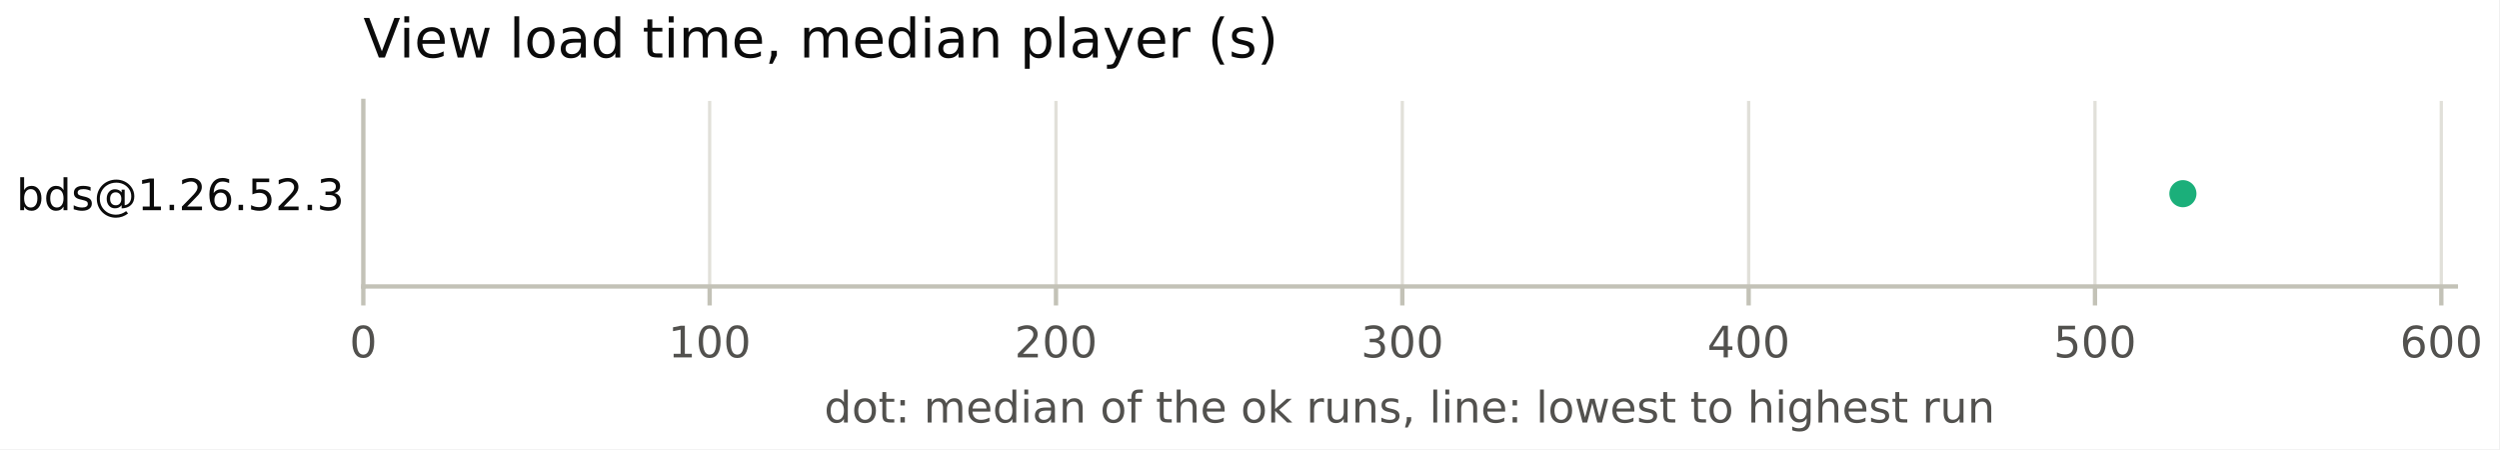
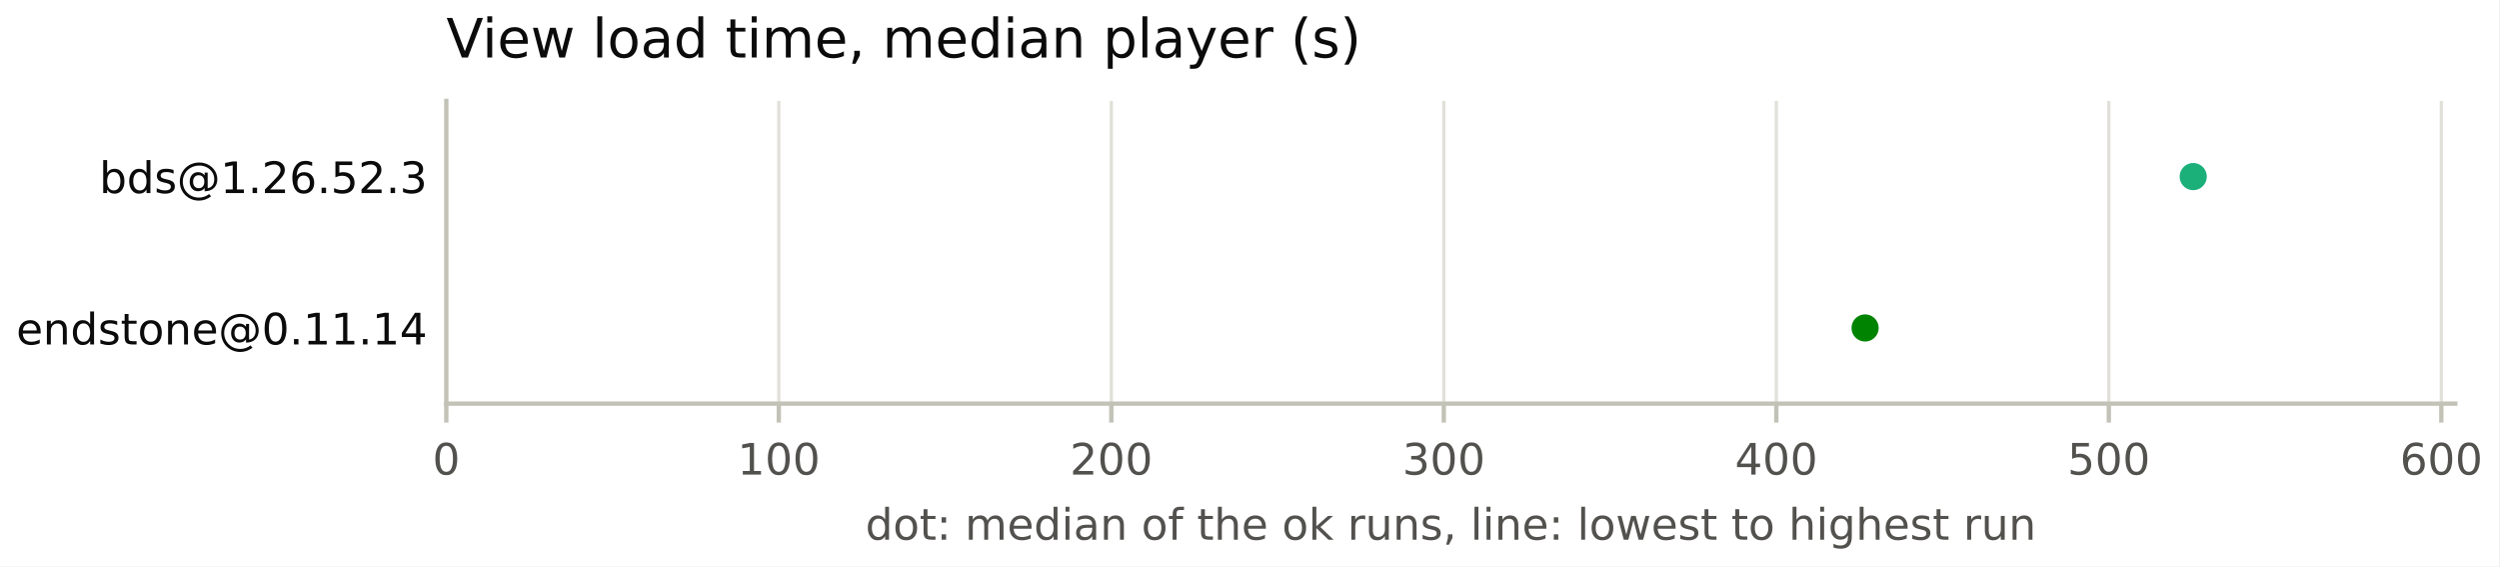
- <svg xmlns="http://www.w3.org/2000/svg" xmlns:xlink="http://www.w3.org/1999/xlink" width="460.8pt" height="82.8pt" viewBox="0 0 460.8 82.8" version="1.1">
+ <svg xmlns="http://www.w3.org/2000/svg" xmlns:xlink="http://www.w3.org/1999/xlink" width="460.8pt" height="104.4pt" viewBox="0 0 460.8 104.4" version="1.1">
  <defs>
    <style type="text/css">*{stroke-linejoin: round; stroke-linecap: butt}</style>
  </defs>
  <g id="figure_1">
    <g id="patch_1">
-       <path d="M 0 82.8  L 460.8 82.8  L 460.8 0  L 0 0  z " style="fill: #ffffff" />
+       <path d="M 0 104.4  L 460.8 104.4  L 460.8 0  L 0 0  z " style="fill: #ffffff" />
    </g>
    <g id="axes_1">
      <g id="patch_2">
-         <path d="M 66.993 52.799  L 452.843 52.799  L 452.843 18.599  L 66.993 18.599  z " style="fill: #ffffff" />
+         <path d="M 82.298 74.399  L 452.736 74.399  L 452.736 18.599  L 82.298 18.599  z " style="fill: #ffffff" />
      </g>
      <g id="matplotlib.axis_1">
        <g id="xtick_1">
          <g id="line2d_1">
-             <path d="M 66.993 52.799  L 66.993 18.599  " clip-path="url(#p9adc136abf)" style="fill: none; stroke: #e1e0d9; stroke-width: 0.6; stroke-linecap: square" />
+             <path d="M 82.298 74.399  L 82.298 18.599  " clip-path="url(#pd823d96fa7)" style="fill: none; stroke: #e1e0d9; stroke-width: 0.6; stroke-linecap: square" />
          </g>
          <g id="line2d_2">
            <defs>
-               <path id="m844644121b" d="M 0 0  L 0 3.5  " style="stroke: #c3c2b7; stroke-width: 0.8" />
+               <path id="me3f5892b81" d="M 0 0  L 0 3.5  " style="stroke: #c3c2b7; stroke-width: 0.8" />
            </defs>
            <g>
-               <use xlink:href="#m844644121b" x="66.993" y="52.799" style="fill: #c3c2b7; stroke: #c3c2b7; stroke-width: 0.8" />
+               <use xlink:href="#me3f5892b81" x="82.298" y="74.399" style="fill: #c3c2b7; stroke: #c3c2b7; stroke-width: 0.8" />
            </g>
          </g>
          <g id="text_1">
-             <g style="fill: #52514e" transform="translate(64.44774 65.87726) scale(0.08 -0.08)">
+             <g style="fill: #52514e" transform="translate(79.75274 87.47726) scale(0.08 -0.08)">
              <defs>
                <path id="DejaVuSans-13" d="M 2034 4250  Q 1547 4250 1301 3770  Q 1056 3291 1056 2328  Q 1056 1369 1301 889  Q 1547 409 2034 409  Q 2525 409 2770 889  Q 3016 1369 3016 2328  Q 3016 3291 2770 3770  Q 2525 4250 2034 4250  z M 2034 4750  Q 2819 4750 3233 4129  Q 3647 3509 3647 2328  Q 3647 1150 3233 529  Q 2819 -91 2034 -91  Q 1250 -91 836 529  Q 422 1150 422 2328  Q 422 3509 836 4129  Q 1250 4750 2034 4750  z " transform="scale(0.015625)" />
              </defs>
              <use xlink:href="#DejaVuSans-13" />
            </g>
          </g>
        </g>
        <g id="xtick_2">
          <g id="line2d_3">
-             <path d="M 130.855 52.799  L 130.855 18.599  " clip-path="url(#p9adc136abf)" style="fill: none; stroke: #e1e0d9; stroke-width: 0.6; stroke-linecap: square" />
+             <path d="M 143.609 74.399  L 143.609 18.599  " clip-path="url(#pd823d96fa7)" style="fill: none; stroke: #e1e0d9; stroke-width: 0.6; stroke-linecap: square" />
          </g>
          <g id="line2d_4">
            <g>
-               <use xlink:href="#m844644121b" x="130.855" y="52.799" style="fill: #c3c2b7; stroke: #c3c2b7; stroke-width: 0.8" />
+               <use xlink:href="#me3f5892b81" x="143.609" y="74.399" style="fill: #c3c2b7; stroke: #c3c2b7; stroke-width: 0.8" />
            </g>
          </g>
          <g id="text_2">
-             <g style="fill: #52514e" transform="translate(123.2198 65.87726) scale(0.08 -0.08)">
+             <g style="fill: #52514e" transform="translate(135.9739 87.47726) scale(0.08 -0.08)">
              <defs>
                <path id="DejaVuSans-14" d="M 794 531  L 1825 531  L 1825 4091  L 703 3866  L 703 4441  L 1819 4666  L 2450 4666  L 2450 531  L 3481 531  L 3481 0  L 794 0  L 794 531  z " transform="scale(0.015625)" />
              </defs>
              <use xlink:href="#DejaVuSans-14" />
              <use xlink:href="#DejaVuSans-13" transform="translate(63.625 0)" />
              <use xlink:href="#DejaVuSans-13" transform="translate(127.25 0)" />
            </g>
          </g>
        </g>
        <g id="xtick_3">
          <g id="line2d_5">
-             <path d="M 194.717 52.799  L 194.717 18.599  " clip-path="url(#p9adc136abf)" style="fill: none; stroke: #e1e0d9; stroke-width: 0.6; stroke-linecap: square" />
+             <path d="M 204.92 74.399  L 204.92 18.599  " clip-path="url(#pd823d96fa7)" style="fill: none; stroke: #e1e0d9; stroke-width: 0.6; stroke-linecap: square" />
          </g>
          <g id="line2d_6">
            <g>
-               <use xlink:href="#m844644121b" x="194.717" y="52.799" style="fill: #c3c2b7; stroke: #c3c2b7; stroke-width: 0.8" />
+               <use xlink:href="#me3f5892b81" x="204.92" y="74.399" style="fill: #c3c2b7; stroke: #c3c2b7; stroke-width: 0.8" />
            </g>
          </g>
          <g id="text_3">
-             <g style="fill: #52514e" transform="translate(187.0818 65.87726) scale(0.08 -0.08)">
+             <g style="fill: #52514e" transform="translate(197.2851 87.47726) scale(0.08 -0.08)">
              <defs>
                <path id="DejaVuSans-15" d="M 1228 531  L 3431 531  L 3431 0  L 469 0  L 469 531  Q 828 903 1448 1529  Q 2069 2156 2228 2338  Q 2531 2678 2651 2914  Q 2772 3150 2772 3378  Q 2772 3750 2511 3984  Q 2250 4219 1831 4219  Q 1534 4219 1204 4116  Q 875 4013 500 3803  L 500 4441  Q 881 4594 1212 4672  Q 1544 4750 1819 4750  Q 2544 4750 2975 4387  Q 3406 4025 3406 3419  Q 3406 3131 3298 2873  Q 3191 2616 2906 2266  Q 2828 2175 2409 1742  Q 1991 1309 1228 531  z " transform="scale(0.015625)" />
              </defs>
              <use xlink:href="#DejaVuSans-15" />
              <use xlink:href="#DejaVuSans-13" transform="translate(63.625 0)" />
              <use xlink:href="#DejaVuSans-13" transform="translate(127.25 0)" />
            </g>
          </g>
        </g>
        <g id="xtick_4">
          <g id="line2d_7">
-             <path d="M 258.579 52.799  L 258.579 18.599  " clip-path="url(#p9adc136abf)" style="fill: none; stroke: #e1e0d9; stroke-width: 0.6; stroke-linecap: square" />
+             <path d="M 266.231 74.399  L 266.231 18.599  " clip-path="url(#pd823d96fa7)" style="fill: none; stroke: #e1e0d9; stroke-width: 0.6; stroke-linecap: square" />
          </g>
          <g id="line2d_8">
            <g>
-               <use xlink:href="#m844644121b" x="258.579" y="52.799" style="fill: #c3c2b7; stroke: #c3c2b7; stroke-width: 0.8" />
+               <use xlink:href="#me3f5892b81" x="266.231" y="74.399" style="fill: #c3c2b7; stroke: #c3c2b7; stroke-width: 0.8" />
            </g>
          </g>
          <g id="text_4">
-             <g style="fill: #52514e" transform="translate(250.9438 65.87726) scale(0.08 -0.08)">
+             <g style="fill: #52514e" transform="translate(258.5963 87.47726) scale(0.08 -0.08)">
              <defs>
                <path id="DejaVuSans-16" d="M 2597 2516  Q 3050 2419 3304 2112  Q 3559 1806 3559 1356  Q 3559 666 3084 287  Q 2609 -91 1734 -91  Q 1441 -91 1130 -33  Q 819 25 488 141  L 488 750  Q 750 597 1062 519  Q 1375 441 1716 441  Q 2309 441 2620 675  Q 2931 909 2931 1356  Q 2931 1769 2642 2001  Q 2353 2234 1838 2234  L 1294 2234  L 1294 2753  L 1863 2753  Q 2328 2753 2575 2939  Q 2822 3125 2822 3475  Q 2822 3834 2567 4026  Q 2313 4219 1838 4219  Q 1578 4219 1281 4162  Q 984 4106 628 3988  L 628 4550  Q 988 4650 1302 4700  Q 1616 4750 1894 4750  Q 2613 4750 3031 4423  Q 3450 4097 3450 3541  Q 3450 3153 3228 2886  Q 3006 2619 2597 2516  z " transform="scale(0.015625)" />
              </defs>
              <use xlink:href="#DejaVuSans-16" />
              <use xlink:href="#DejaVuSans-13" transform="translate(63.625 0)" />
              <use xlink:href="#DejaVuSans-13" transform="translate(127.25 0)" />
            </g>
          </g>
        </g>
        <g id="xtick_5">
          <g id="line2d_9">
-             <path d="M 322.441 52.799  L 322.441 18.599  " clip-path="url(#p9adc136abf)" style="fill: none; stroke: #e1e0d9; stroke-width: 0.6; stroke-linecap: square" />
+             <path d="M 327.542 74.399  L 327.542 18.599  " clip-path="url(#pd823d96fa7)" style="fill: none; stroke: #e1e0d9; stroke-width: 0.6; stroke-linecap: square" />
          </g>
          <g id="line2d_10">
            <g>
-               <use xlink:href="#m844644121b" x="322.441" y="52.799" style="fill: #c3c2b7; stroke: #c3c2b7; stroke-width: 0.8" />
+               <use xlink:href="#me3f5892b81" x="327.542" y="74.399" style="fill: #c3c2b7; stroke: #c3c2b7; stroke-width: 0.8" />
            </g>
          </g>
          <g id="text_5">
-             <g style="fill: #52514e" transform="translate(314.8058 65.87726) scale(0.08 -0.08)">
+             <g style="fill: #52514e" transform="translate(319.9074 87.47726) scale(0.08 -0.08)">
              <defs>
                <path id="DejaVuSans-17" d="M 2419 4116  L 825 1625  L 2419 1625  L 2419 4116  z M 2253 4666  L 3047 4666  L 3047 1625  L 3713 1625  L 3713 1100  L 3047 1100  L 3047 0  L 2419 0  L 2419 1100  L 313 1100  L 313 1709  L 2253 4666  z " transform="scale(0.015625)" />
              </defs>
              <use xlink:href="#DejaVuSans-17" />
              <use xlink:href="#DejaVuSans-13" transform="translate(63.625 0)" />
              <use xlink:href="#DejaVuSans-13" transform="translate(127.25 0)" />
            </g>
          </g>
        </g>
        <g id="xtick_6">
          <g id="line2d_11">
-             <path d="M 386.303 52.799  L 386.303 18.599  " clip-path="url(#p9adc136abf)" style="fill: none; stroke: #e1e0d9; stroke-width: 0.6; stroke-linecap: square" />
+             <path d="M 388.854 74.399  L 388.854 18.599  " clip-path="url(#pd823d96fa7)" style="fill: none; stroke: #e1e0d9; stroke-width: 0.6; stroke-linecap: square" />
          </g>
          <g id="line2d_12">
            <g>
-               <use xlink:href="#m844644121b" x="386.303" y="52.799" style="fill: #c3c2b7; stroke: #c3c2b7; stroke-width: 0.8" />
+               <use xlink:href="#me3f5892b81" x="388.854" y="74.399" style="fill: #c3c2b7; stroke: #c3c2b7; stroke-width: 0.8" />
            </g>
          </g>
          <g id="text_6">
-             <g style="fill: #52514e" transform="translate(378.6678 65.87726) scale(0.08 -0.08)">
+             <g style="fill: #52514e" transform="translate(381.2186 87.47726) scale(0.08 -0.08)">
              <defs>
                <path id="DejaVuSans-18" d="M 691 4666  L 3169 4666  L 3169 4134  L 1269 4134  L 1269 2991  Q 1406 3038 1543 3061  Q 1681 3084 1819 3084  Q 2600 3084 3056 2656  Q 3513 2228 3513 1497  Q 3513 744 3044 326  Q 2575 -91 1722 -91  Q 1428 -91 1123 -41  Q 819 9 494 109  L 494 744  Q 775 591 1075 516  Q 1375 441 1709 441  Q 2250 441 2565 725  Q 2881 1009 2881 1497  Q 2881 1984 2565 2268  Q 2250 2553 1709 2553  Q 1456 2553 1204 2497  Q 953 2441 691 2322  L 691 4666  z " transform="scale(0.015625)" />
              </defs>
              <use xlink:href="#DejaVuSans-18" />
              <use xlink:href="#DejaVuSans-13" transform="translate(63.625 0)" />
              <use xlink:href="#DejaVuSans-13" transform="translate(127.25 0)" />
            </g>
          </g>
        </g>
        <g id="xtick_7">
          <g id="line2d_13">
-             <path d="M 450.165 52.799  L 450.165 18.599  " clip-path="url(#p9adc136abf)" style="fill: none; stroke: #e1e0d9; stroke-width: 0.6; stroke-linecap: square" />
+             <path d="M 450.165 74.399  L 450.165 18.599  " clip-path="url(#pd823d96fa7)" style="fill: none; stroke: #e1e0d9; stroke-width: 0.6; stroke-linecap: square" />
          </g>
          <g id="line2d_14">
            <g>
-               <use xlink:href="#m844644121b" x="450.165" y="52.799" style="fill: #c3c2b7; stroke: #c3c2b7; stroke-width: 0.8" />
+               <use xlink:href="#me3f5892b81" x="450.165" y="74.399" style="fill: #c3c2b7; stroke: #c3c2b7; stroke-width: 0.8" />
            </g>
          </g>
          <g id="text_7">
-             <g style="fill: #52514e" transform="translate(442.5298 65.87726) scale(0.08 -0.08)">
+             <g style="fill: #52514e" transform="translate(442.5298 87.47726) scale(0.08 -0.08)">
              <defs>
                <path id="DejaVuSans-19" d="M 2113 2584  Q 1688 2584 1439 2293  Q 1191 2003 1191 1497  Q 1191 994 1439 701  Q 1688 409 2113 409  Q 2538 409 2786 701  Q 3034 994 3034 1497  Q 3034 2003 2786 2293  Q 2538 2584 2113 2584  z M 3366 4563  L 3366 3988  Q 3128 4100 2886 4159  Q 2644 4219 2406 4219  Q 1781 4219 1451 3797  Q 1122 3375 1075 2522  Q 1259 2794 1537 2939  Q 1816 3084 2150 3084  Q 2853 3084 3261 2657  Q 3669 2231 3669 1497  Q 3669 778 3244 343  Q 2819 -91 2113 -91  Q 1303 -91 875 529  Q 447 1150 447 2328  Q 447 3434 972 4092  Q 1497 4750 2381 4750  Q 2619 4750 2861 4703  Q 3103 4656 3366 4563  z " transform="scale(0.015625)" />
              </defs>
              <use xlink:href="#DejaVuSans-19" />
              <use xlink:href="#DejaVuSans-13" transform="translate(63.625 0)" />
              <use xlink:href="#DejaVuSans-13" transform="translate(127.25 0)" />
            </g>
          </g>
        </g>
        <g id="text_8">
-           <g style="fill: #52514e" transform="translate(151.9823 77.87789) scale(0.08 -0.08)">
+           <g style="fill: #52514e" transform="translate(159.5813 99.47789) scale(0.08 -0.08)">
            <defs>
              <path id="DejaVuSans-47" d="M 2906 2969  L 2906 4863  L 3481 4863  L 3481 0  L 2906 0  L 2906 525  Q 2725 213 2448 61  Q 2172 -91 1784 -91  Q 1150 -91 751 415  Q 353 922 353 1747  Q 353 2572 751 3078  Q 1150 3584 1784 3584  Q 2172 3584 2448 3432  Q 2725 3281 2906 2969  z M 947 1747  Q 947 1113 1208 752  Q 1469 391 1925 391  Q 2381 391 2643 752  Q 2906 1113 2906 1747  Q 2906 2381 2643 2742  Q 2381 3103 1925 3103  Q 1469 3103 1208 2742  Q 947 2381 947 1747  z " transform="scale(0.015625)" />
              <path id="DejaVuSans-52" d="M 1959 3097  Q 1497 3097 1228 2736  Q 959 2375 959 1747  Q 959 1119 1226 758  Q 1494 397 1959 397  Q 2419 397 2687 759  Q 2956 1122 2956 1747  Q 2956 2369 2687 2733  Q 2419 3097 1959 3097  z M 1959 3584  Q 2709 3584 3137 3096  Q 3566 2609 3566 1747  Q 3566 888 3137 398  Q 2709 -91 1959 -91  Q 1206 -91 779 398  Q 353 888 353 1747  Q 353 2609 779 3096  Q 1206 3584 1959 3584  z " transform="scale(0.015625)" />
              <path id="DejaVuSans-57" d="M 1172 4494  L 1172 3500  L 2356 3500  L 2356 3053  L 1172 3053  L 1172 1153  Q 1172 725 1289 603  Q 1406 481 1766 481  L 2356 481  L 2356 0  L 1766 0  Q 1100 0 847 248  Q 594 497 594 1153  L 594 3053  L 172 3053  L 172 3500  L 594 3500  L 594 4494  L 1172 4494  z " transform="scale(0.015625)" />
              <path id="DejaVuSans-1d" d="M 750 794  L 1409 794  L 1409 0  L 750 0  L 750 794  z M 750 3309  L 1409 3309  L 1409 2516  L 750 2516  L 750 3309  z " transform="scale(0.015625)" />
              <path id="DejaVuSans-3" transform="scale(0.015625)" />
              <path id="DejaVuSans-50" d="M 3328 2828  Q 3544 3216 3844 3400  Q 4144 3584 4550 3584  Q 5097 3584 5394 3201  Q 5691 2819 5691 2113  L 5691 0  L 5113 0  L 5113 2094  Q 5113 2597 4934 2840  Q 4756 3084 4391 3084  Q 3944 3084 3684 2787  Q 3425 2491 3425 1978  L 3425 0  L 2847 0  L 2847 2094  Q 2847 2600 2669 2842  Q 2491 3084 2119 3084  Q 1678 3084 1418 2786  Q 1159 2488 1159 1978  L 1159 0  L 581 0  L 581 3500  L 1159 3500  L 1159 2956  Q 1356 3278 1631 3431  Q 1906 3584 2284 3584  Q 2666 3584 2933 3390  Q 3200 3197 3328 2828  z " transform="scale(0.015625)" />
              <path id="DejaVuSans-48" d="M 3597 1894  L 3597 1613  L 953 1613  Q 991 1019 1311 708  Q 1631 397 2203 397  Q 2534 397 2845 478  Q 3156 559 3463 722  L 3463 178  Q 3153 47 2828 -22  Q 2503 -91 2169 -91  Q 1331 -91 842 396  Q 353 884 353 1716  Q 353 2575 817 3079  Q 1281 3584 2069 3584  Q 2775 3584 3186 3129  Q 3597 2675 3597 1894  z M 3022 2063  Q 3016 2534 2758 2815  Q 2500 3097 2075 3097  Q 1594 3097 1305 2825  Q 1016 2553 972 2059  L 3022 2063  z " transform="scale(0.015625)" />
              <path id="DejaVuSans-4c" d="M 603 3500  L 1178 3500  L 1178 0  L 603 0  L 603 3500  z M 603 4863  L 1178 4863  L 1178 4134  L 603 4134  L 603 4863  z " transform="scale(0.015625)" />
              <path id="DejaVuSans-44" d="M 2194 1759  Q 1497 1759 1228 1600  Q 959 1441 959 1056  Q 959 750 1161 570  Q 1363 391 1709 391  Q 2188 391 2477 730  Q 2766 1069 2766 1631  L 2766 1759  L 2194 1759  z M 3341 1997  L 3341 0  L 2766 0  L 2766 531  Q 2569 213 2275 61  Q 1981 -91 1556 -91  Q 1019 -91 701 211  Q 384 513 384 1019  Q 384 1609 779 1909  Q 1175 2209 1959 2209  L 2766 2209  L 2766 2266  Q 2766 2663 2505 2880  Q 2244 3097 1772 3097  Q 1472 3097 1187 3025  Q 903 2953 641 2809  L 641 3341  Q 956 3463 1253 3523  Q 1550 3584 1831 3584  Q 2591 3584 2966 3190  Q 3341 2797 3341 1997  z " transform="scale(0.015625)" />
              <path id="DejaVuSans-51" d="M 3513 2113  L 3513 0  L 2938 0  L 2938 2094  Q 2938 2591 2744 2837  Q 2550 3084 2163 3084  Q 1697 3084 1428 2787  Q 1159 2491 1159 1978  L 1159 0  L 581 0  L 581 3500  L 1159 3500  L 1159 2956  Q 1366 3272 1645 3428  Q 1925 3584 2291 3584  Q 2894 3584 3203 3211  Q 3513 2838 3513 2113  z " transform="scale(0.015625)" />
              <path id="DejaVuSans-49" d="M 2375 4863  L 2375 4384  L 1825 4384  Q 1516 4384 1395 4259  Q 1275 4134 1275 3809  L 1275 3500  L 2222 3500  L 2222 3053  L 1275 3053  L 1275 0  L 697 0  L 697 3053  L 147 3053  L 147 3500  L 697 3500  L 697 3744  Q 697 4328 969 4595  Q 1241 4863 1831 4863  L 2375 4863  z " transform="scale(0.015625)" />
              <path id="DejaVuSans-4b" d="M 3513 2113  L 3513 0  L 2938 0  L 2938 2094  Q 2938 2591 2744 2837  Q 2550 3084 2163 3084  Q 1697 3084 1428 2787  Q 1159 2491 1159 1978  L 1159 0  L 581 0  L 581 4863  L 1159 4863  L 1159 2956  Q 1366 3272 1645 3428  Q 1925 3584 2291 3584  Q 2894 3584 3203 3211  Q 3513 2838 3513 2113  z " transform="scale(0.015625)" />
              <path id="DejaVuSans-4e" d="M 581 4863  L 1159 4863  L 1159 1991  L 2875 3500  L 3609 3500  L 1753 1863  L 3688 0  L 2938 0  L 1159 1709  L 1159 0  L 581 0  L 581 4863  z " transform="scale(0.015625)" />
              <path id="DejaVuSans-55" d="M 2631 2963  Q 2534 3019 2420 3045  Q 2306 3072 2169 3072  Q 1681 3072 1420 2755  Q 1159 2438 1159 1844  L 1159 0  L 581 0  L 581 3500  L 1159 3500  L 1159 2956  Q 1341 3275 1631 3429  Q 1922 3584 2338 3584  Q 2397 3584 2469 3576  Q 2541 3569 2628 3553  L 2631 2963  z " transform="scale(0.015625)" />
              <path id="DejaVuSans-58" d="M 544 1381  L 544 3500  L 1119 3500  L 1119 1403  Q 1119 906 1312 657  Q 1506 409 1894 409  Q 2359 409 2629 706  Q 2900 1003 2900 1516  L 2900 3500  L 3475 3500  L 3475 0  L 2900 0  L 2900 538  Q 2691 219 2414 64  Q 2138 -91 1772 -91  Q 1169 -91 856 284  Q 544 659 544 1381  z M 1991 3584  L 1991 3584  z " transform="scale(0.015625)" />
              <path id="DejaVuSans-56" d="M 2834 3397  L 2834 2853  Q 2591 2978 2328 3040  Q 2066 3103 1784 3103  Q 1356 3103 1142 2972  Q 928 2841 928 2578  Q 928 2378 1081 2264  Q 1234 2150 1697 2047  L 1894 2003  Q 2506 1872 2764 1633  Q 3022 1394 3022 966  Q 3022 478 2636 193  Q 2250 -91 1575 -91  Q 1294 -91 989 -36  Q 684 19 347 128  L 347 722  Q 666 556 975 473  Q 1284 391 1588 391  Q 1994 391 2212 530  Q 2431 669 2431 922  Q 2431 1156 2273 1281  Q 2116 1406 1581 1522  L 1381 1569  Q 847 1681 609 1914  Q 372 2147 372 2553  Q 372 3047 722 3315  Q 1072 3584 1716 3584  Q 2034 3584 2315 3537  Q 2597 3491 2834 3397  z " transform="scale(0.015625)" />
              <path id="DejaVuSans-f" d="M 750 794  L 1409 794  L 1409 256  L 897 -744  L 494 -744  L 750 256  L 750 794  z " transform="scale(0.015625)" />
              <path id="DejaVuSans-4f" d="M 603 4863  L 1178 4863  L 1178 0  L 603 0  L 603 4863  z " transform="scale(0.015625)" />
              <path id="DejaVuSans-5a" d="M 269 3500  L 844 3500  L 1563 769  L 2278 3500  L 2956 3500  L 3675 769  L 4391 3500  L 4966 3500  L 4050 0  L 3372 0  L 2619 2869  L 1863 0  L 1184 0  L 269 3500  z " transform="scale(0.015625)" />
              <path id="DejaVuSans-4a" d="M 2906 1791  Q 2906 2416 2648 2759  Q 2391 3103 1925 3103  Q 1463 3103 1205 2759  Q 947 2416 947 1791  Q 947 1169 1205 825  Q 1463 481 1925 481  Q 2391 481 2648 825  Q 2906 1169 2906 1791  z M 3481 434  Q 3481 -459 3084 -895  Q 2688 -1331 1869 -1331  Q 1566 -1331 1297 -1286  Q 1028 -1241 775 -1147  L 775 -588  Q 1028 -725 1275 -790  Q 1522 -856 1778 -856  Q 2344 -856 2625 -561  Q 2906 -266 2906 331  L 2906 616  Q 2728 306 2450 153  Q 2172 0 1784 0  Q 1141 0 747 490  Q 353 981 353 1791  Q 353 2603 747 3093  Q 1141 3584 1784 3584  Q 2172 3584 2450 3431  Q 2728 3278 2906 2969  L 2906 3500  L 3481 3500  L 3481 434  z " transform="scale(0.015625)" />
            </defs>
            <use xlink:href="#DejaVuSans-47" />
            <use xlink:href="#DejaVuSans-52" transform="translate(63.48438 0)" />
            <use xlink:href="#DejaVuSans-57" transform="translate(124.6719 0)" />
            <use xlink:href="#DejaVuSans-1d" transform="translate(163.875 0)" />
            <use xlink:href="#DejaVuSans-3" transform="translate(197.5625 0)" />
            <use xlink:href="#DejaVuSans-50" transform="translate(229.3438 0)" />
            <use xlink:href="#DejaVuSans-48" transform="translate(326.75 0)" />
            <use xlink:href="#DejaVuSans-47" transform="translate(388.2812 0)" />
            <use xlink:href="#DejaVuSans-4c" transform="translate(451.7656 0)" />
            <use xlink:href="#DejaVuSans-44" transform="translate(479.5469 0)" />
            <use xlink:href="#DejaVuSans-51" transform="translate(540.8281 0)" />
            <use xlink:href="#DejaVuSans-3" transform="translate(604.2031 0)" />
            <use xlink:href="#DejaVuSans-52" transform="translate(635.9844 0)" />
            <use xlink:href="#DejaVuSans-49" transform="translate(697.1719 0)" />
            <use xlink:href="#DejaVuSans-3" transform="translate(732.375 0)" />
            <use xlink:href="#DejaVuSans-57" transform="translate(764.1562 0)" />
            <use xlink:href="#DejaVuSans-4b" transform="translate(803.3594 0)" />
            <use xlink:href="#DejaVuSans-48" transform="translate(866.7344 0)" />
            <use xlink:href="#DejaVuSans-3" transform="translate(928.2656 0)" />
            <use xlink:href="#DejaVuSans-52" transform="translate(960.0469 0)" />
            <use xlink:href="#DejaVuSans-4e" transform="translate(1021.234 0)" />
            <use xlink:href="#DejaVuSans-3" transform="translate(1079.141 0)" />
            <use xlink:href="#DejaVuSans-55" transform="translate(1110.922 0)" />
            <use xlink:href="#DejaVuSans-58" transform="translate(1152.031 0)" />
            <use xlink:href="#DejaVuSans-51" transform="translate(1215.406 0)" />
            <use xlink:href="#DejaVuSans-56" transform="translate(1278.781 0)" />
            <use xlink:href="#DejaVuSans-f" transform="translate(1330.875 0)" />
            <use xlink:href="#DejaVuSans-3" transform="translate(1362.656 0)" />
            <use xlink:href="#DejaVuSans-4f" transform="translate(1394.438 0)" />
            <use xlink:href="#DejaVuSans-4c" transform="translate(1422.219 0)" />
            <use xlink:href="#DejaVuSans-51" transform="translate(1450 0)" />
            <use xlink:href="#DejaVuSans-48" transform="translate(1513.375 0)" />
            <use xlink:href="#DejaVuSans-1d" transform="translate(1574.906 0)" />
            <use xlink:href="#DejaVuSans-3" transform="translate(1608.594 0)" />
            <use xlink:href="#DejaVuSans-4f" transform="translate(1640.375 0)" />
            <use xlink:href="#DejaVuSans-52" transform="translate(1668.156 0)" />
            <use xlink:href="#DejaVuSans-5a" transform="translate(1729.344 0)" />
            <use xlink:href="#DejaVuSans-48" transform="translate(1811.125 0)" />
            <use xlink:href="#DejaVuSans-56" transform="translate(1872.656 0)" />
            <use xlink:href="#DejaVuSans-57" transform="translate(1924.75 0)" />
            <use xlink:href="#DejaVuSans-3" transform="translate(1963.953 0)" />
            <use xlink:href="#DejaVuSans-57" transform="translate(1995.734 0)" />
            <use xlink:href="#DejaVuSans-52" transform="translate(2034.938 0)" />
            <use xlink:href="#DejaVuSans-3" transform="translate(2096.125 0)" />
            <use xlink:href="#DejaVuSans-4b" transform="translate(2127.906 0)" />
            <use xlink:href="#DejaVuSans-4c" transform="translate(2191.281 0)" />
            <use xlink:href="#DejaVuSans-4a" transform="translate(2219.062 0)" />
            <use xlink:href="#DejaVuSans-4b" transform="translate(2282.547 0)" />
            <use xlink:href="#DejaVuSans-48" transform="translate(2345.922 0)" />
            <use xlink:href="#DejaVuSans-56" transform="translate(2407.453 0)" />
            <use xlink:href="#DejaVuSans-57" transform="translate(2459.547 0)" />
            <use xlink:href="#DejaVuSans-3" transform="translate(2498.75 0)" />
            <use xlink:href="#DejaVuSans-55" transform="translate(2530.531 0)" />
            <use xlink:href="#DejaVuSans-58" transform="translate(2571.641 0)" />
            <use xlink:href="#DejaVuSans-51" transform="translate(2635.016 0)" />
          </g>
        </g>
      </g>
      <g id="matplotlib.axis_2">
        <g id="ytick_1">
          <g id="line2d_15" />
          <g id="text_9">
-             <g style="fill: #0b0b0b" transform="translate(3.00024 38.73828) scale(0.08 -0.08)">
+             <g style="fill: #0b0b0b" transform="translate(18.30524 35.58817) scale(0.08 -0.08)">
              <defs>
                <path id="DejaVuSans-45" d="M 3116 1747  Q 3116 2381 2855 2742  Q 2594 3103 2138 3103  Q 1681 3103 1420 2742  Q 1159 2381 1159 1747  Q 1159 1113 1420 752  Q 1681 391 2138 391  Q 2594 391 2855 752  Q 3116 1113 3116 1747  z M 1159 2969  Q 1341 3281 1617 3432  Q 1894 3584 2278 3584  Q 2916 3584 3314 3078  Q 3713 2572 3713 1747  Q 3713 922 3314 415  Q 2916 -91 2278 -91  Q 1894 -91 1617 61  Q 1341 213 1159 525  L 1159 0  L 581 0  L 581 4863  L 1159 4863  L 1159 2969  z " transform="scale(0.015625)" />
                <path id="DejaVuSans-23" d="M 2381 1678  Q 2381 1231 2603 976  Q 2825 722 3213 722  Q 3597 722 3817 978  Q 4038 1234 4038 1678  Q 4038 2116 3813 2373  Q 3588 2631 3206 2631  Q 2828 2631 2604 2375  Q 2381 2119 2381 1678  z M 4084 744  Q 3897 503 3655 389  Q 3413 275 3091 275  Q 2553 275 2217 664  Q 1881 1053 1881 1678  Q 1881 2303 2218 2693  Q 2556 3084 3091 3084  Q 3413 3084 3656 2967  Q 3900 2850 4084 2613  L 4084 3022  L 4531 3022  L 4531 722  Q 4988 791 5245 1139  Q 5503 1488 5503 2041  Q 5503 2375 5404 2669  Q 5306 2963 5106 3213  Q 4781 3622 4314 3839  Q 3847 4056 3297 4056  Q 2913 4056 2559 3954  Q 2206 3853 1906 3653  Q 1416 3334 1139 2817  Q 863 2300 863 1697  Q 863 1200 1042 765  Q 1222 331 1563 0  Q 1891 -325 2322 -495  Q 2753 -666 3244 -666  Q 3647 -666 4036 -530  Q 4425 -394 4750 -141  L 5031 -488  Q 4641 -791 4180 -952  Q 3719 -1113 3244 -1113  Q 2666 -1113 2153 -908  Q 1641 -703 1241 -313  Q 841 78 631 592  Q 422 1106 422 1697  Q 422 2266 634 2781  Q 847 3297 1241 3688  Q 1644 4084 2172 4295  Q 2700 4506 3291 4506  Q 3953 4506 4520 4234  Q 5088 3963 5472 3463  Q 5706 3156 5829 2797  Q 5953 2438 5953 2053  Q 5953 1231 5456 756  Q 4959 281 4084 263  L 4084 744  z " transform="scale(0.015625)" />
                <path id="DejaVuSans-11" d="M 684 794  L 1344 794  L 1344 0  L 684 0  L 684 794  z " transform="scale(0.015625)" />
              </defs>
              <use xlink:href="#DejaVuSans-45" />
              <use xlink:href="#DejaVuSans-47" transform="translate(63.48438 0)" />
              <use xlink:href="#DejaVuSans-56" transform="translate(126.9688 0)" />
              <use xlink:href="#DejaVuSans-23" transform="translate(179.0625 0)" />
              <use xlink:href="#DejaVuSans-14" transform="translate(279.0625 0)" />
              <use xlink:href="#DejaVuSans-11" transform="translate(342.6875 0)" />
              <use xlink:href="#DejaVuSans-15" transform="translate(374.4688 0)" />
              <use xlink:href="#DejaVuSans-19" transform="translate(438.0938 0)" />
              <use xlink:href="#DejaVuSans-11" transform="translate(501.7188 0)" />
              <use xlink:href="#DejaVuSans-18" transform="translate(533.5 0)" />
              <use xlink:href="#DejaVuSans-15" transform="translate(597.125 0)" />
              <use xlink:href="#DejaVuSans-11" transform="translate(660.75 0)" />
              <use xlink:href="#DejaVuSans-16" transform="translate(692.5312 0)" />
            </g>
          </g>
        </g>
+         <g id="ytick_2">
+           <g id="line2d_16" />
+           <g id="text_10">
+             <g style="fill: #0b0b0b" transform="translate(3.00024 63.4884) scale(0.08 -0.08)">
+               <use xlink:href="#DejaVuSans-48" />
+               <use xlink:href="#DejaVuSans-51" transform="translate(61.53125 0)" />
+               <use xlink:href="#DejaVuSans-47" transform="translate(124.9062 0)" />
+               <use xlink:href="#DejaVuSans-56" transform="translate(188.3906 0)" />
+               <use xlink:href="#DejaVuSans-57" transform="translate(240.4844 0)" />
+               <use xlink:href="#DejaVuSans-52" transform="translate(279.6875 0)" />
+               <use xlink:href="#DejaVuSans-51" transform="translate(340.875 0)" />
+               <use xlink:href="#DejaVuSans-48" transform="translate(404.25 0)" />
+               <use xlink:href="#DejaVuSans-23" transform="translate(465.7812 0)" />
+               <use xlink:href="#DejaVuSans-13" transform="translate(565.7812 0)" />
+               <use xlink:href="#DejaVuSans-11" transform="translate(629.4062 0)" />
+               <use xlink:href="#DejaVuSans-14" transform="translate(661.1875 0)" />
+               <use xlink:href="#DejaVuSans-14" transform="translate(724.8125 0)" />
+               <use xlink:href="#DejaVuSans-11" transform="translate(788.4375 0)" />
+               <use xlink:href="#DejaVuSans-14" transform="translate(820.2188 0)" />
+               <use xlink:href="#DejaVuSans-17" transform="translate(883.8438 0)" />
+             </g>
+           </g>
+         </g>
      </g>
      <g id="LineCollection_1">
-         <path d="M 402.515 35.699  L 402.515 35.699  " clip-path="url(#p9adc136abf)" style="fill: none; stroke: #1baf7a; stroke-width: 1.5" />
-       </g>
-       <g id="line2d_16">
+         <path d="M 404.418 32.549  L 404.418 32.549  " clip-path="url(#pd823d96fa7)" style="fill: none; stroke: #1baf7a; stroke-width: 1.5" />
+       </g>
+       <g id="line2d_17">
        <defs>
-           <path id="m7ea9dace97" d="M 0 3  C 0.796 3 1.559 2.684 2.121 2.121  C 2.684 1.559 3 0.796 3 0  C 3 -0.796 2.684 -1.559 2.121 -2.121  C 1.559 -2.684 0.796 -3 0 -3  C -0.796 -3 -1.559 -2.684 -2.121 -2.121  C -2.684 -1.559 -3 -0.796 -3 0  C -3 0.796 -2.684 1.559 -2.121 2.121  C -1.559 2.684 -0.796 3 0 3  z " style="stroke: #ffffff" />
+           <path id="mf0d1b023fb" d="M 0 3  C 0.796 3 1.559 2.684 2.121 2.121  C 2.684 1.559 3 0.796 3 0  C 3 -0.796 2.684 -1.559 2.121 -2.121  C 1.559 -2.684 0.796 -3 0 -3  C -0.796 -3 -1.559 -2.684 -2.121 -2.121  C -2.684 -1.559 -3 -0.796 -3 0  C -3 0.796 -2.684 1.559 -2.121 2.121  C -1.559 2.684 -0.796 3 0 3  z " style="stroke: #ffffff" />
        </defs>
-         <g clip-path="url(#p9adc136abf)">
-           <use xlink:href="#m7ea9dace97" x="402.515" y="35.699" style="fill: #1baf7a; stroke: #ffffff" />
+         <g clip-path="url(#pd823d96fa7)">
+           <use xlink:href="#mf0d1b023fb" x="404.418" y="32.549" style="fill: #1baf7a; stroke: #ffffff" />
+         </g>
+       </g>
+       <g id="LineCollection_2">
+         <path d="M 343.912 60.449  L 343.912 60.449  " clip-path="url(#pd823d96fa7)" style="fill: none; stroke: #008300; stroke-width: 1.5" />
+       </g>
+       <g id="line2d_18">
+         <defs>
+           <path id="m48465a9fe2" d="M 0 3  C 0.796 3 1.559 2.684 2.121 2.121  C 2.684 1.559 3 0.796 3 0  C 3 -0.796 2.684 -1.559 2.121 -2.121  C 1.559 -2.684 0.796 -3 0 -3  C -0.796 -3 -1.559 -2.684 -2.121 -2.121  C -2.684 -1.559 -3 -0.796 -3 0  C -3 0.796 -2.684 1.559 -2.121 2.121  C -1.559 2.684 -0.796 3 0 3  z " style="stroke: #ffffff" />
+         </defs>
+         <g clip-path="url(#pd823d96fa7)">
+           <use xlink:href="#m48465a9fe2" x="343.912" y="60.449" style="fill: #008300; stroke: #ffffff" />
        </g>
      </g>
      <g id="patch_3">
-         <path d="M 66.993 52.799  L 66.993 18.599  " style="fill: none; stroke: #c3c2b7; stroke-width: 0.8; stroke-linejoin: miter; stroke-linecap: square" />
+         <path d="M 82.298 74.399  L 82.298 18.599  " style="fill: none; stroke: #c3c2b7; stroke-width: 0.8; stroke-linejoin: miter; stroke-linecap: square" />
      </g>
      <g id="patch_4">
-         <path d="M 66.993 52.799  L 452.843 52.799  " style="fill: none; stroke: #c3c2b7; stroke-width: 0.8; stroke-linejoin: miter; stroke-linecap: square" />
-       </g>
-       <g id="text_10">
-         <g style="fill: #0b0b0b" transform="translate(66.99274 10.59868) scale(0.1 -0.1)">
+         <path d="M 82.298 74.399  L 452.736 74.399  " style="fill: none; stroke: #c3c2b7; stroke-width: 0.8; stroke-linejoin: miter; stroke-linecap: square" />
+       </g>
+       <g id="text_11">
+         <g style="fill: #0b0b0b" transform="translate(82.29774 10.59868) scale(0.1 -0.1)">
          <defs>
            <path id="DejaVuSans-39" d="M 1831 0  L 50 4666  L 709 4666  L 2188 738  L 3669 4666  L 4325 4666  L 2547 0  L 1831 0  z " transform="scale(0.015625)" />
            <path id="DejaVuSans-53" d="M 1159 525  L 1159 -1331  L 581 -1331  L 581 3500  L 1159 3500  L 1159 2969  Q 1341 3281 1617 3432  Q 1894 3584 2278 3584  Q 2916 3584 3314 3078  Q 3713 2572 3713 1747  Q 3713 922 3314 415  Q 2916 -91 2278 -91  Q 1894 -91 1617 61  Q 1341 213 1159 525  z M 3116 1747  Q 3116 2381 2855 2742  Q 2594 3103 2138 3103  Q 1681 3103 1420 2742  Q 1159 2381 1159 1747  Q 1159 1113 1420 752  Q 1681 391 2138 391  Q 2594 391 2855 752  Q 3116 1113 3116 1747  z " transform="scale(0.015625)" />
            <path id="DejaVuSans-5c" d="M 2059 -325  Q 1816 -950 1584 -1140  Q 1353 -1331 966 -1331  L 506 -1331  L 506 -850  L 844 -850  Q 1081 -850 1212 -737  Q 1344 -625 1503 -206  L 1606 56  L 191 3500  L 800 3500  L 1894 763  L 2988 3500  L 3597 3500  L 2059 -325  z " transform="scale(0.015625)" />
            <path id="DejaVuSans-b" d="M 1984 4856  Q 1566 4138 1362 3434  Q 1159 2731 1159 2009  Q 1159 1288 1364 580  Q 1569 -128 1984 -844  L 1484 -844  Q 1016 -109 783 600  Q 550 1309 550 2009  Q 550 2706 781 3412  Q 1013 4119 1484 4856  L 1984 4856  z " transform="scale(0.015625)" />
            <path id="DejaVuSans-c" d="M 513 4856  L 1013 4856  Q 1481 4119 1714 3412  Q 1947 2706 1947 2009  Q 1947 1309 1714 600  Q 1481 -109 1013 -844  L 513 -844  Q 928 -128 1133 580  Q 1338 1288 1338 2009  Q 1338 2731 1133 3434  Q 928 4138 513 4856  z " transform="scale(0.015625)" />
          </defs>
          <use xlink:href="#DejaVuSans-39" />
          <use xlink:href="#DejaVuSans-4c" transform="translate(66.20312 0)" />
          <use xlink:href="#DejaVuSans-48" transform="translate(93.98438 0)" />
          <use xlink:href="#DejaVuSans-5a" transform="translate(155.5156 0)" />
          <use xlink:href="#DejaVuSans-3" transform="translate(237.2969 0)" />
          <use xlink:href="#DejaVuSans-4f" transform="translate(269.0781 0)" />
          <use xlink:href="#DejaVuSans-52" transform="translate(296.8594 0)" />
          <use xlink:href="#DejaVuSans-44" transform="translate(358.0469 0)" />
          <use xlink:href="#DejaVuSans-47" transform="translate(419.3281 0)" />
          <use xlink:href="#DejaVuSans-3" transform="translate(482.8125 0)" />
          <use xlink:href="#DejaVuSans-57" transform="translate(514.5938 0)" />
          <use xlink:href="#DejaVuSans-4c" transform="translate(553.7969 0)" />
          <use xlink:href="#DejaVuSans-50" transform="translate(581.5781 0)" />
          <use xlink:href="#DejaVuSans-48" transform="translate(678.9844 0)" />
          <use xlink:href="#DejaVuSans-f" transform="translate(740.5156 0)" />
          <use xlink:href="#DejaVuSans-3" transform="translate(772.2969 0)" />
          <use xlink:href="#DejaVuSans-50" transform="translate(804.0781 0)" />
          <use xlink:href="#DejaVuSans-48" transform="translate(901.4844 0)" />
          <use xlink:href="#DejaVuSans-47" transform="translate(963.0156 0)" />
          <use xlink:href="#DejaVuSans-4c" transform="translate(1026.5 0)" />
          <use xlink:href="#DejaVuSans-44" transform="translate(1054.281 0)" />
          <use xlink:href="#DejaVuSans-51" transform="translate(1115.562 0)" />
          <use xlink:href="#DejaVuSans-3" transform="translate(1178.938 0)" />
          <use xlink:href="#DejaVuSans-53" transform="translate(1210.719 0)" />
          <use xlink:href="#DejaVuSans-4f" transform="translate(1274.203 0)" />
          <use xlink:href="#DejaVuSans-44" transform="translate(1301.984 0)" />
          <use xlink:href="#DejaVuSans-5c" transform="translate(1363.266 0)" />
          <use xlink:href="#DejaVuSans-48" transform="translate(1422.453 0)" />
          <use xlink:href="#DejaVuSans-55" transform="translate(1483.984 0)" />
          <use xlink:href="#DejaVuSans-3" transform="translate(1525.094 0)" />
          <use xlink:href="#DejaVuSans-b" transform="translate(1556.875 0)" />
          <use xlink:href="#DejaVuSans-56" transform="translate(1595.891 0)" />
          <use xlink:href="#DejaVuSans-c" transform="translate(1647.984 0)" />
        </g>
      </g>
    </g>
  </g>
  <defs>
-     <clipPath id="p9adc136abf">
-       <rect x="66.993" y="18.599" width="385.85" height="34.2" />
+     <clipPath id="pd823d96fa7">
+       <rect x="82.298" y="18.599" width="370.438" height="55.8" />
    </clipPath>
  </defs>
</svg>
